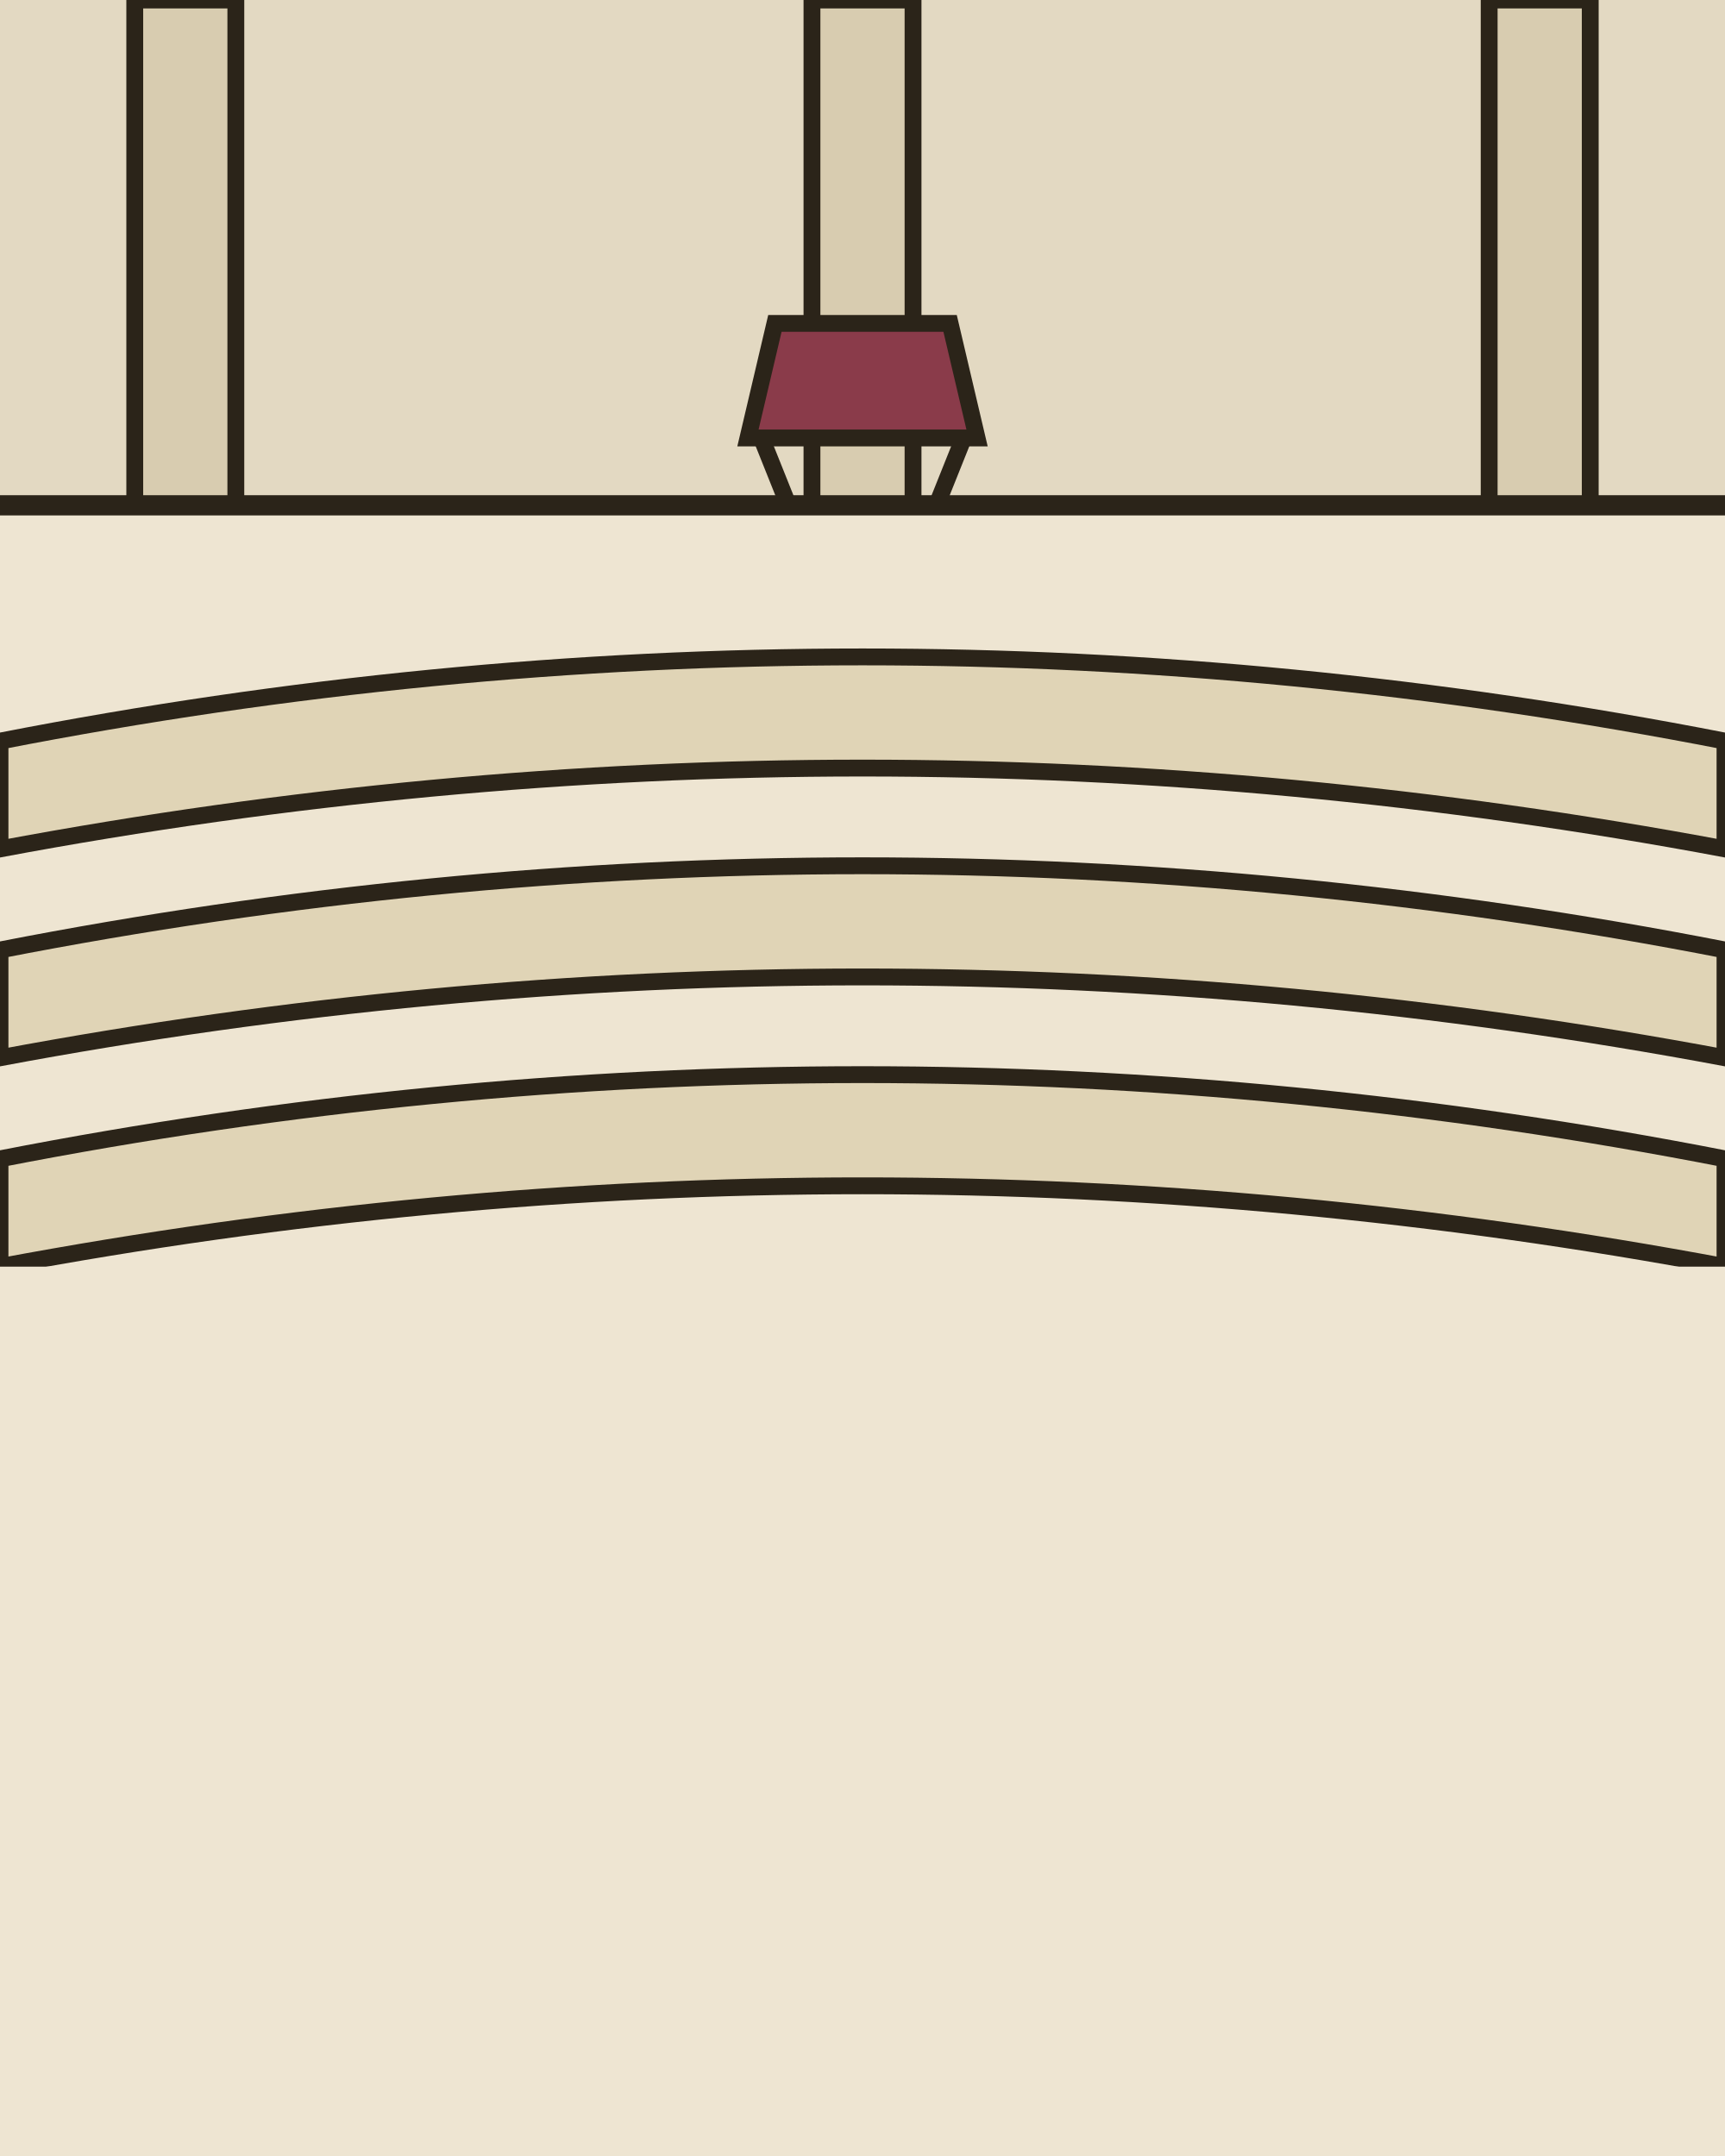
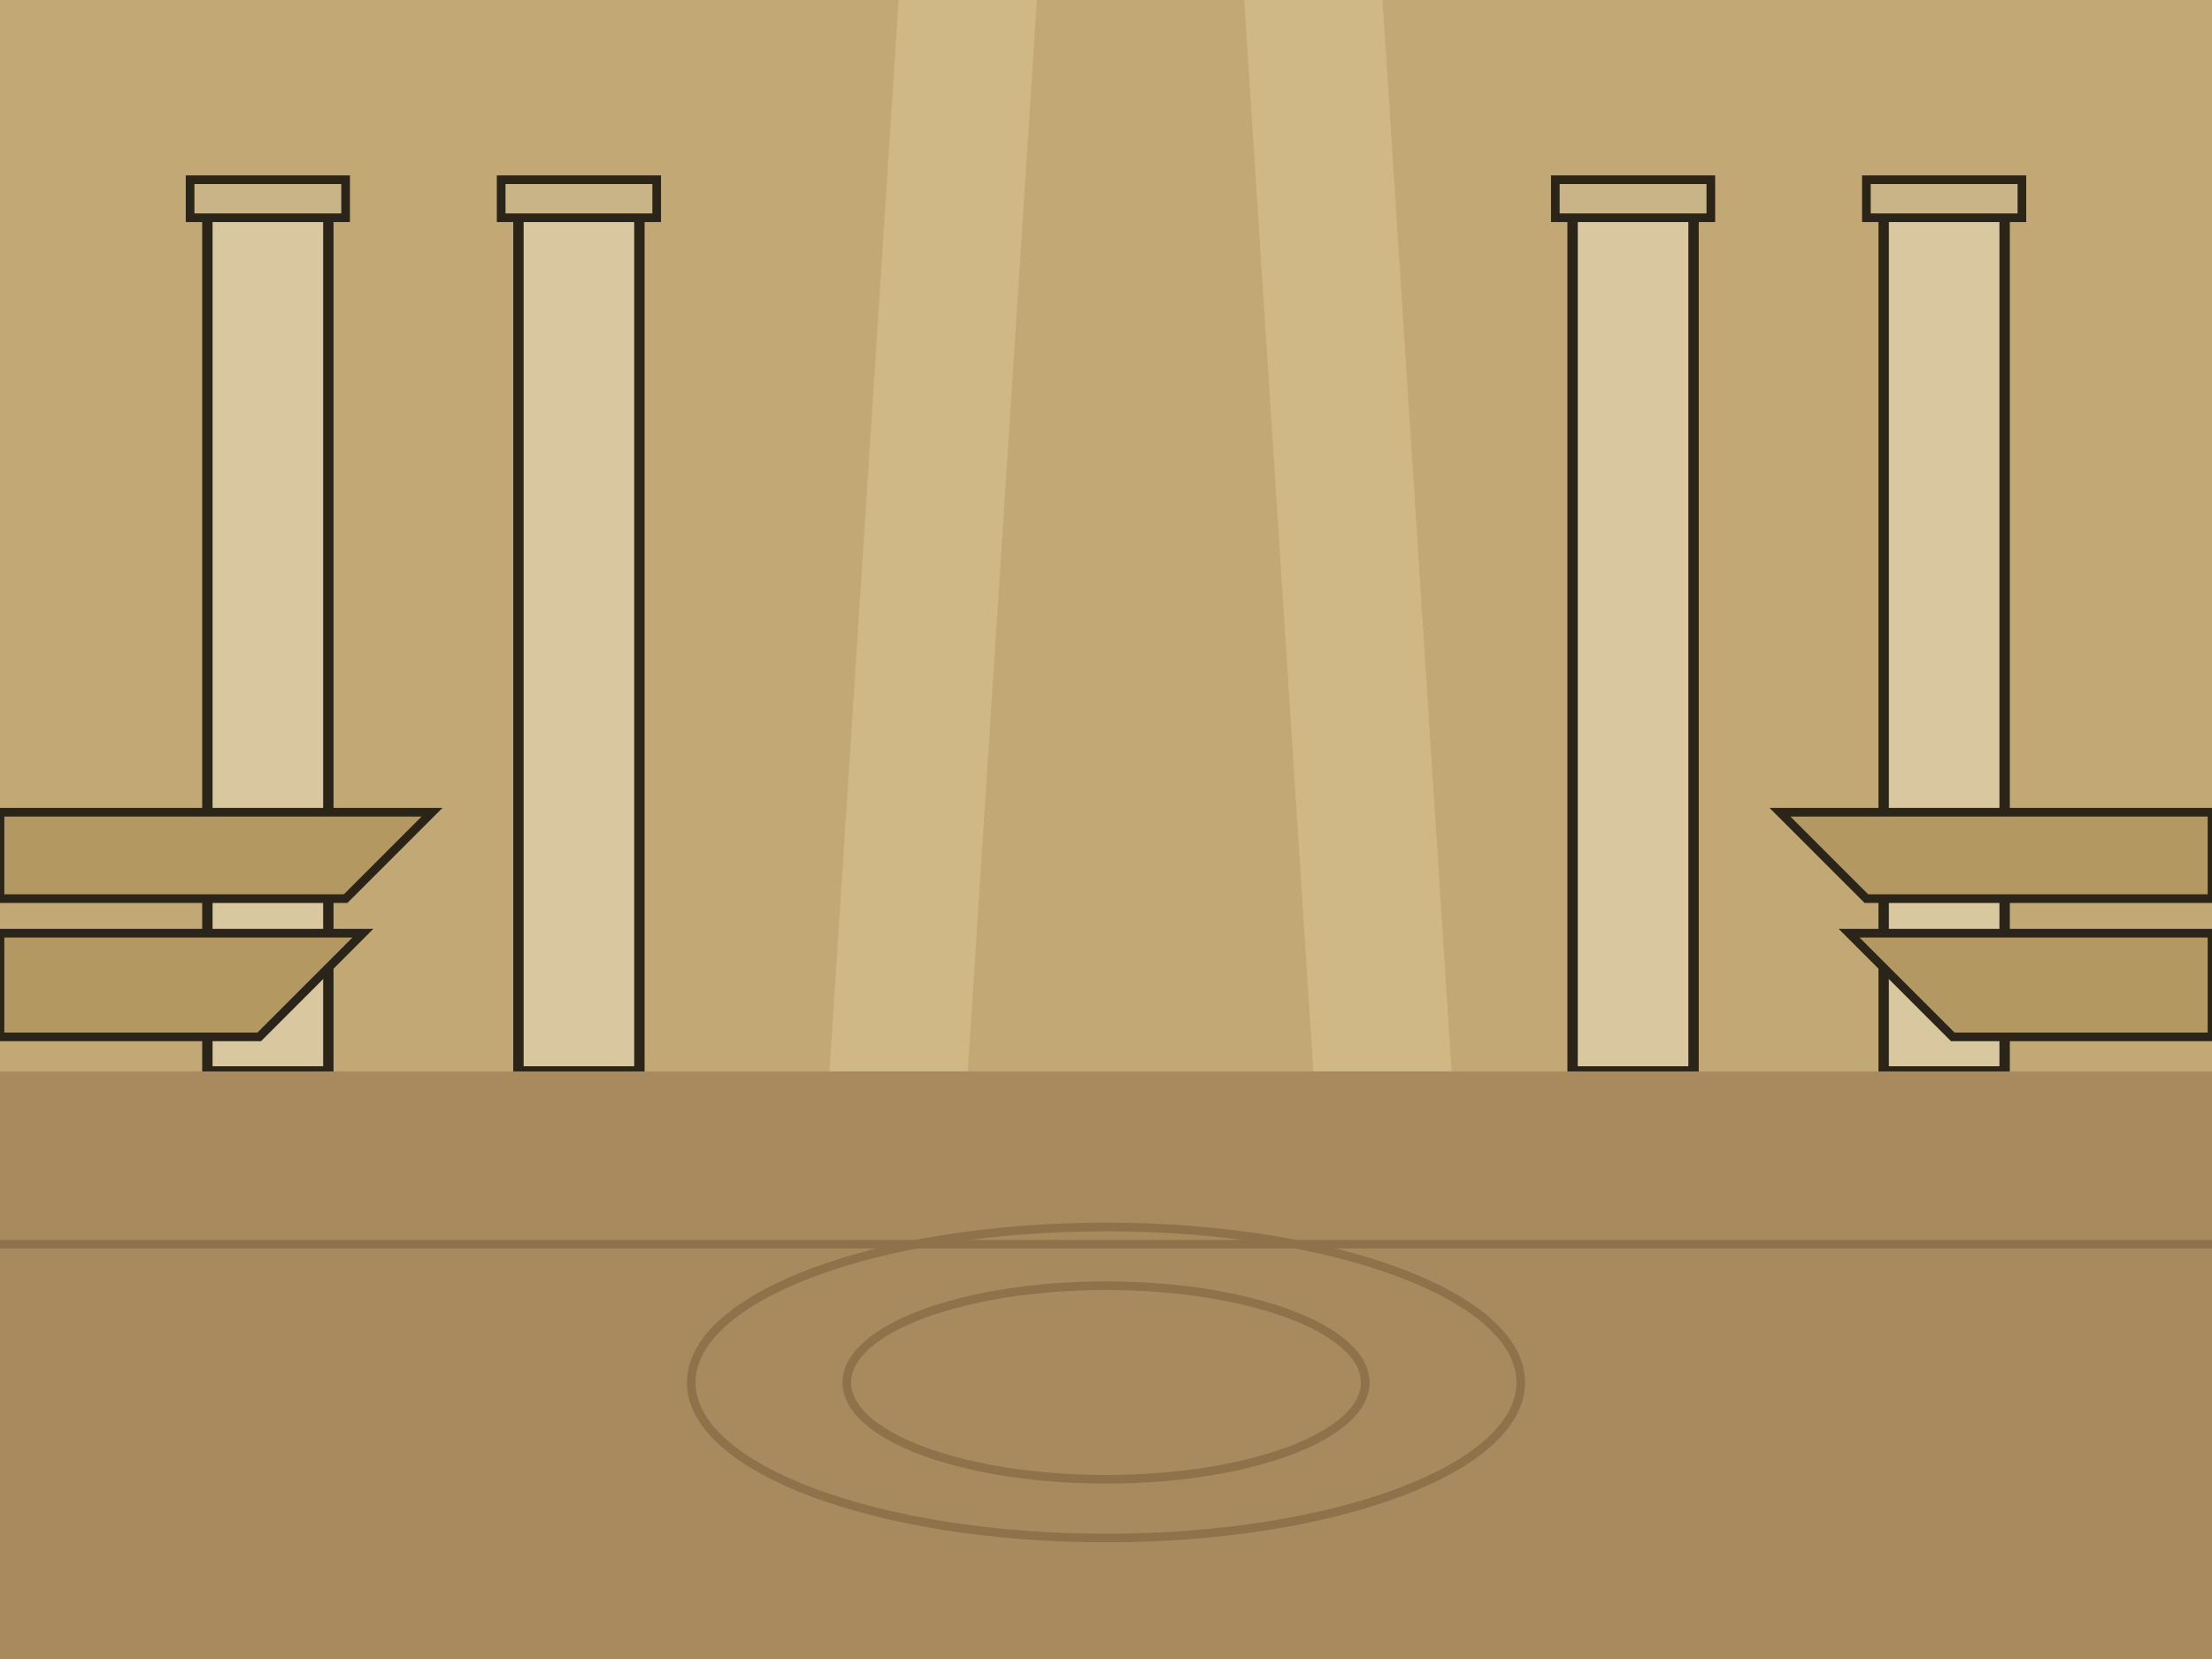
- <svg xmlns="http://www.w3.org/2000/svg" viewBox="0 0 512 640">
-   <rect width="512" height="640" fill="#eee5d2" />
-   <rect x="0" y="0" width="512" height="150" fill="#e3d9c2" />
-   <g fill="#d8ccb0" stroke="#2b2419" stroke-width="5">
-     <rect x="40" y="0" width="30" height="150" />
-     <rect x="241" y="0" width="30" height="150" />
-     <rect x="442" y="0" width="30" height="150" />
+ <svg xmlns="http://www.w3.org/2000/svg" viewBox="0 0 1280 960">
+   <rect width="1280" height="960" fill="#b89c6a" />
+   <rect width="1280" height="620" fill="#c2a875" />
+   <g fill="#e9d6a6" opacity="0.35">
+     <polygon points="520,0 600,0 560,620 480,620" />
+     <polygon points="720,0 800,0 840,620 760,620" />
  </g>
-   <path d="M 0 150 L 512 150" stroke="#2b2419" stroke-width="6" />
-   <g fill="#e0d4b6" stroke="#2b2419" stroke-width="5">
-     <path d="M 0 220 Q 256 170 512 220 L 512 252 Q 256 204 0 252 Z" />
-     <path d="M 0 282 Q 256 232 512 282 L 512 314 Q 256 266 0 314 Z" />
-     <path d="M 0 344 Q 256 294 512 344 L 512 376 Q 256 328 0 376 Z" />
+   <g fill="#d8c79f" stroke="#2b2419" stroke-width="6">
+     <rect x="120" y="120" width="70" height="500" />
+     <rect x="300" y="120" width="70" height="500" />
+     <rect x="910" y="120" width="70" height="500" />
+     <rect x="1090" y="120" width="70" height="500" />
  </g>
-   <path d="M 222 130 L 290 130 L 282 96 L 230 96 Z" fill="#8a3b4a" stroke="#2b2419" stroke-width="5" />
-   <path d="M 226 130 L 234 150 M 286 130 L 278 150" stroke="#2b2419" stroke-width="5" />
-   <rect x="0" y="376" width="512" height="264" fill="#eee5d2" />
+   <g fill="#c9b487" stroke="#2b2419" stroke-width="5">
+     <rect x="110" y="104" width="90" height="22" />
+     <rect x="290" y="104" width="90" height="22" />
+     <rect x="900" y="104" width="90" height="22" />
+     <rect x="1080" y="104" width="90" height="22" />
+   </g>
+   <g fill="#b39862" stroke="#2b2419" stroke-width="5">
+     <path d="M 0 470 L 250 470 L 200 520 L 0 520 Z" />
+     <path d="M 0 540 L 210 540 L 150 600 L 0 600 Z" />
+     <path d="M 1280 470 L 1030 470 L 1080 520 L 1280 520 Z" />
+     <path d="M 1280 540 L 1070 540 L 1130 600 L 1280 600 Z" />
+   </g>
+   <rect x="0" y="620" width="1280" height="340" fill="#a98a5f" />
+   <g stroke="#8f714a" stroke-width="5" fill="none">
+     <path d="M 0 720 L 1280 720" />
+     <ellipse cx="640" cy="800" rx="240" ry="90" />
+     <ellipse cx="640" cy="800" rx="150" ry="56" />
+   </g>
</svg>
